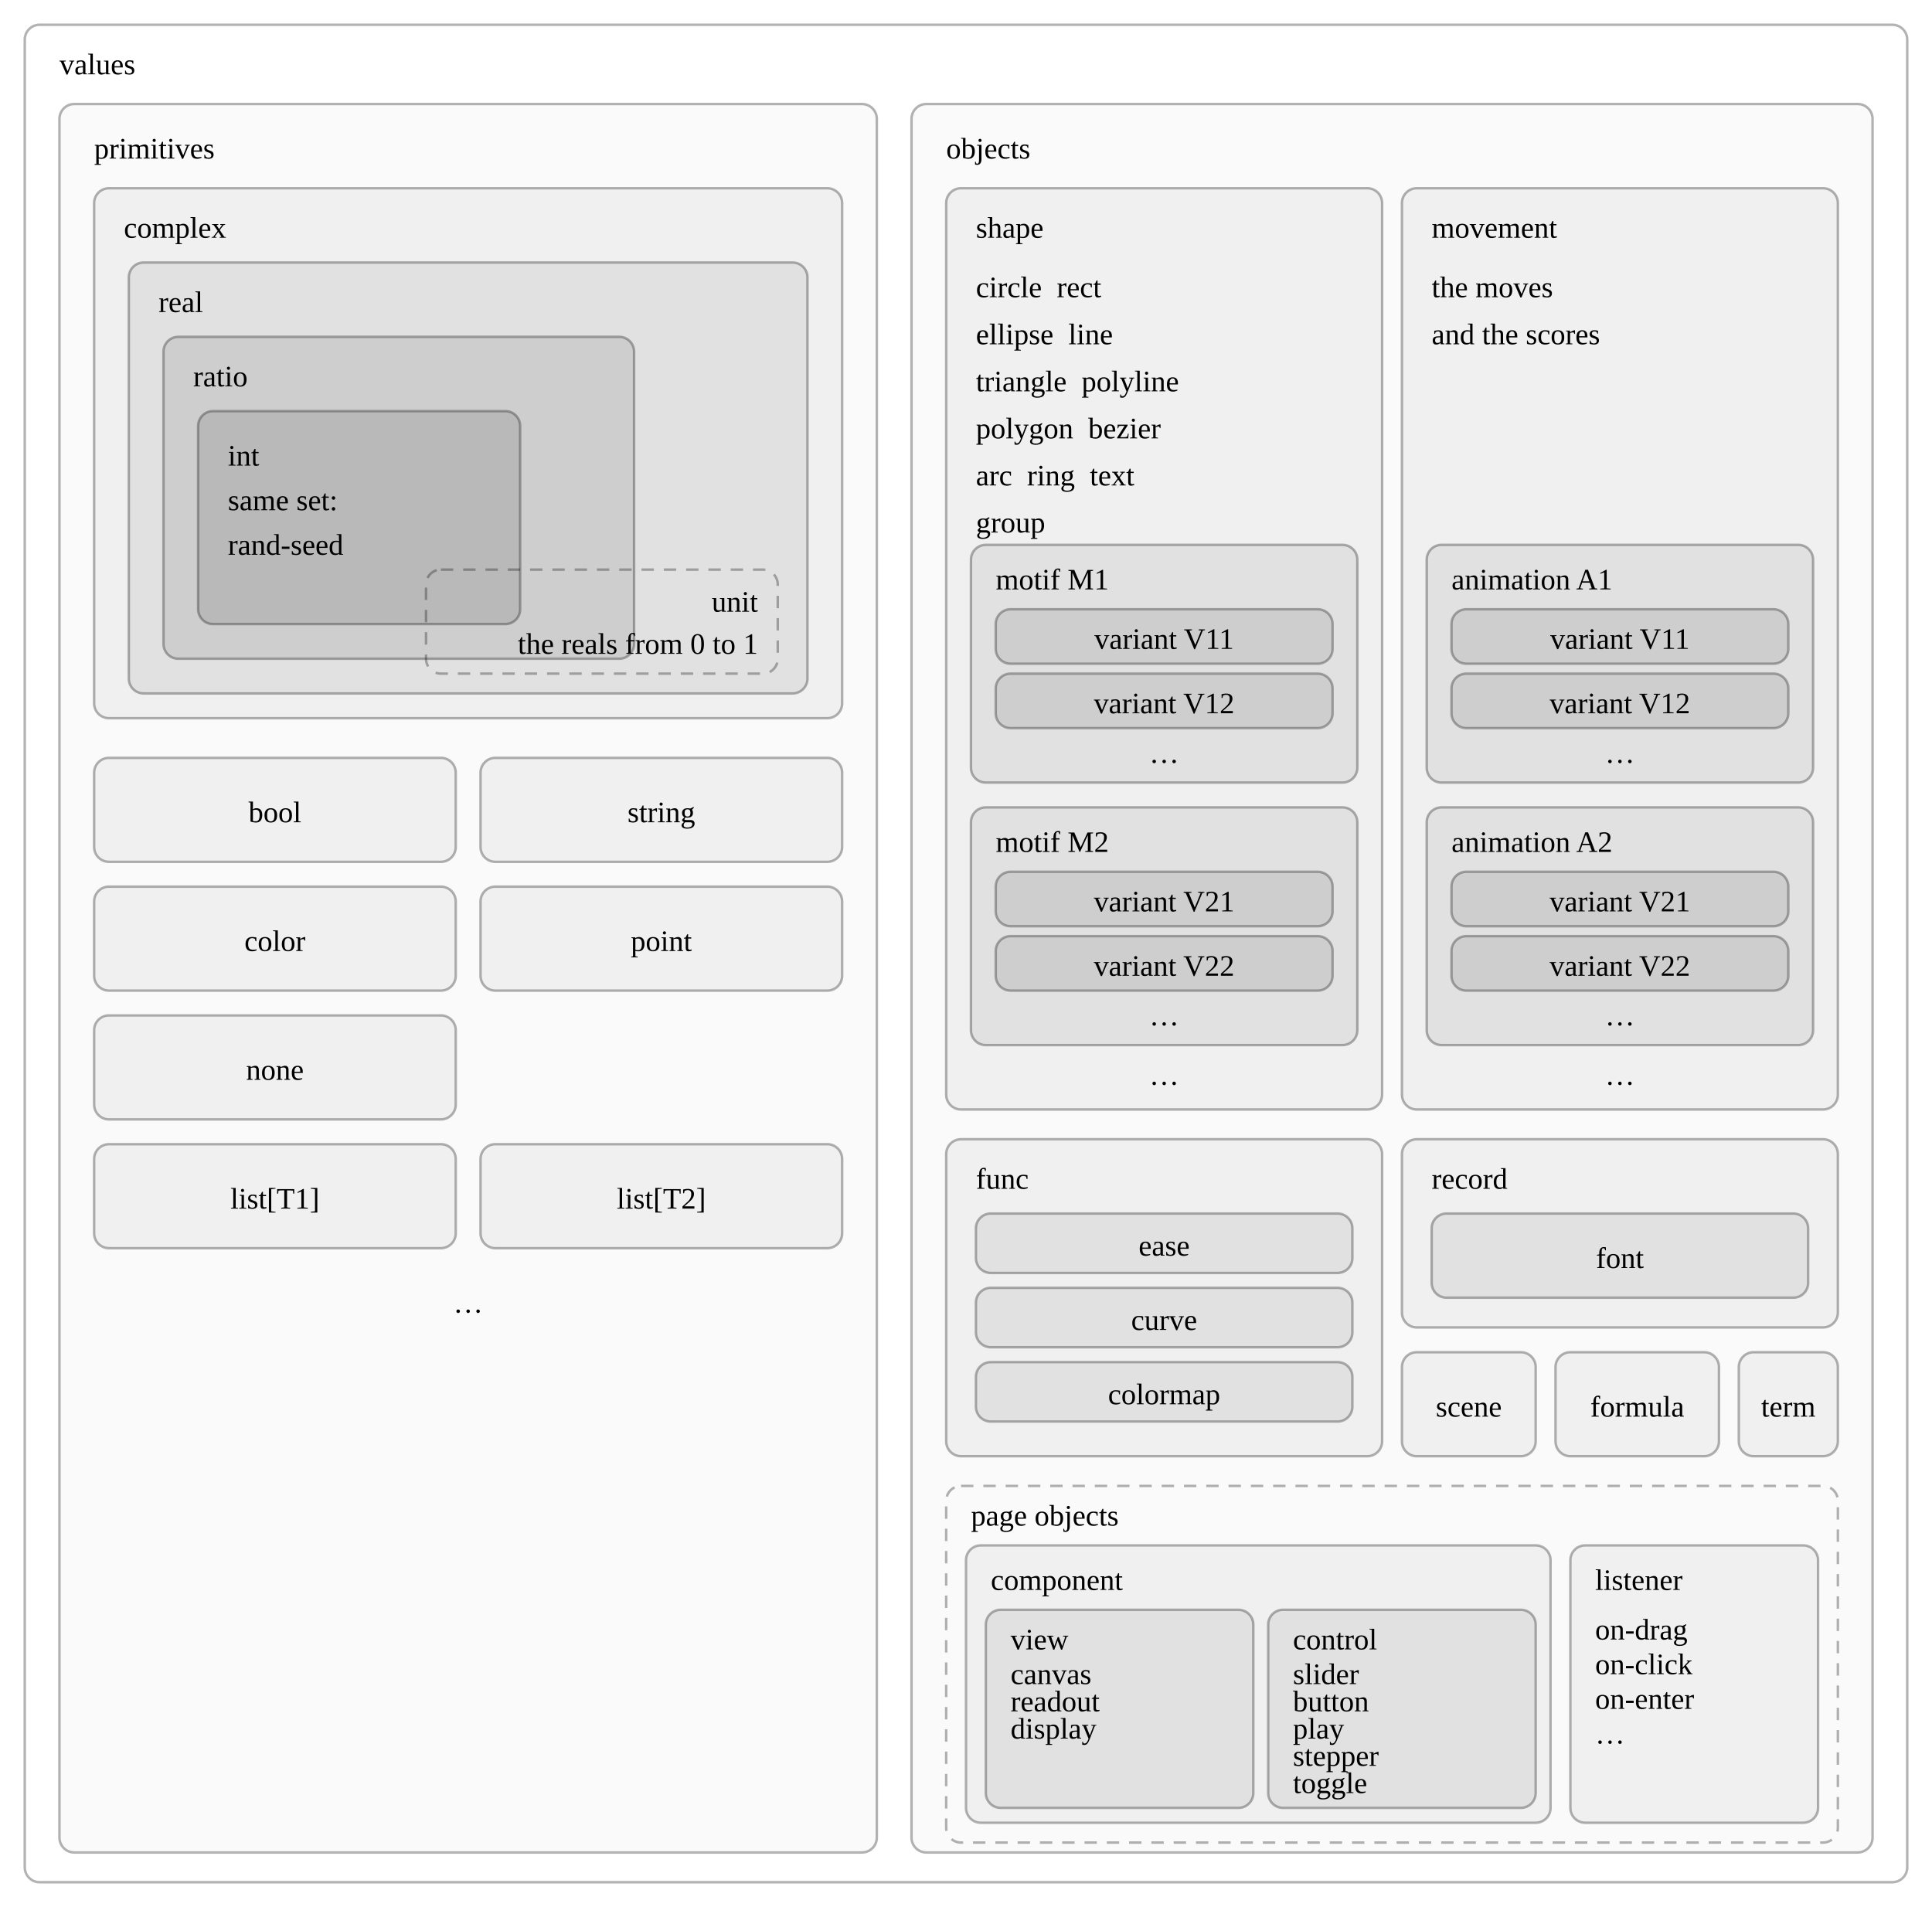
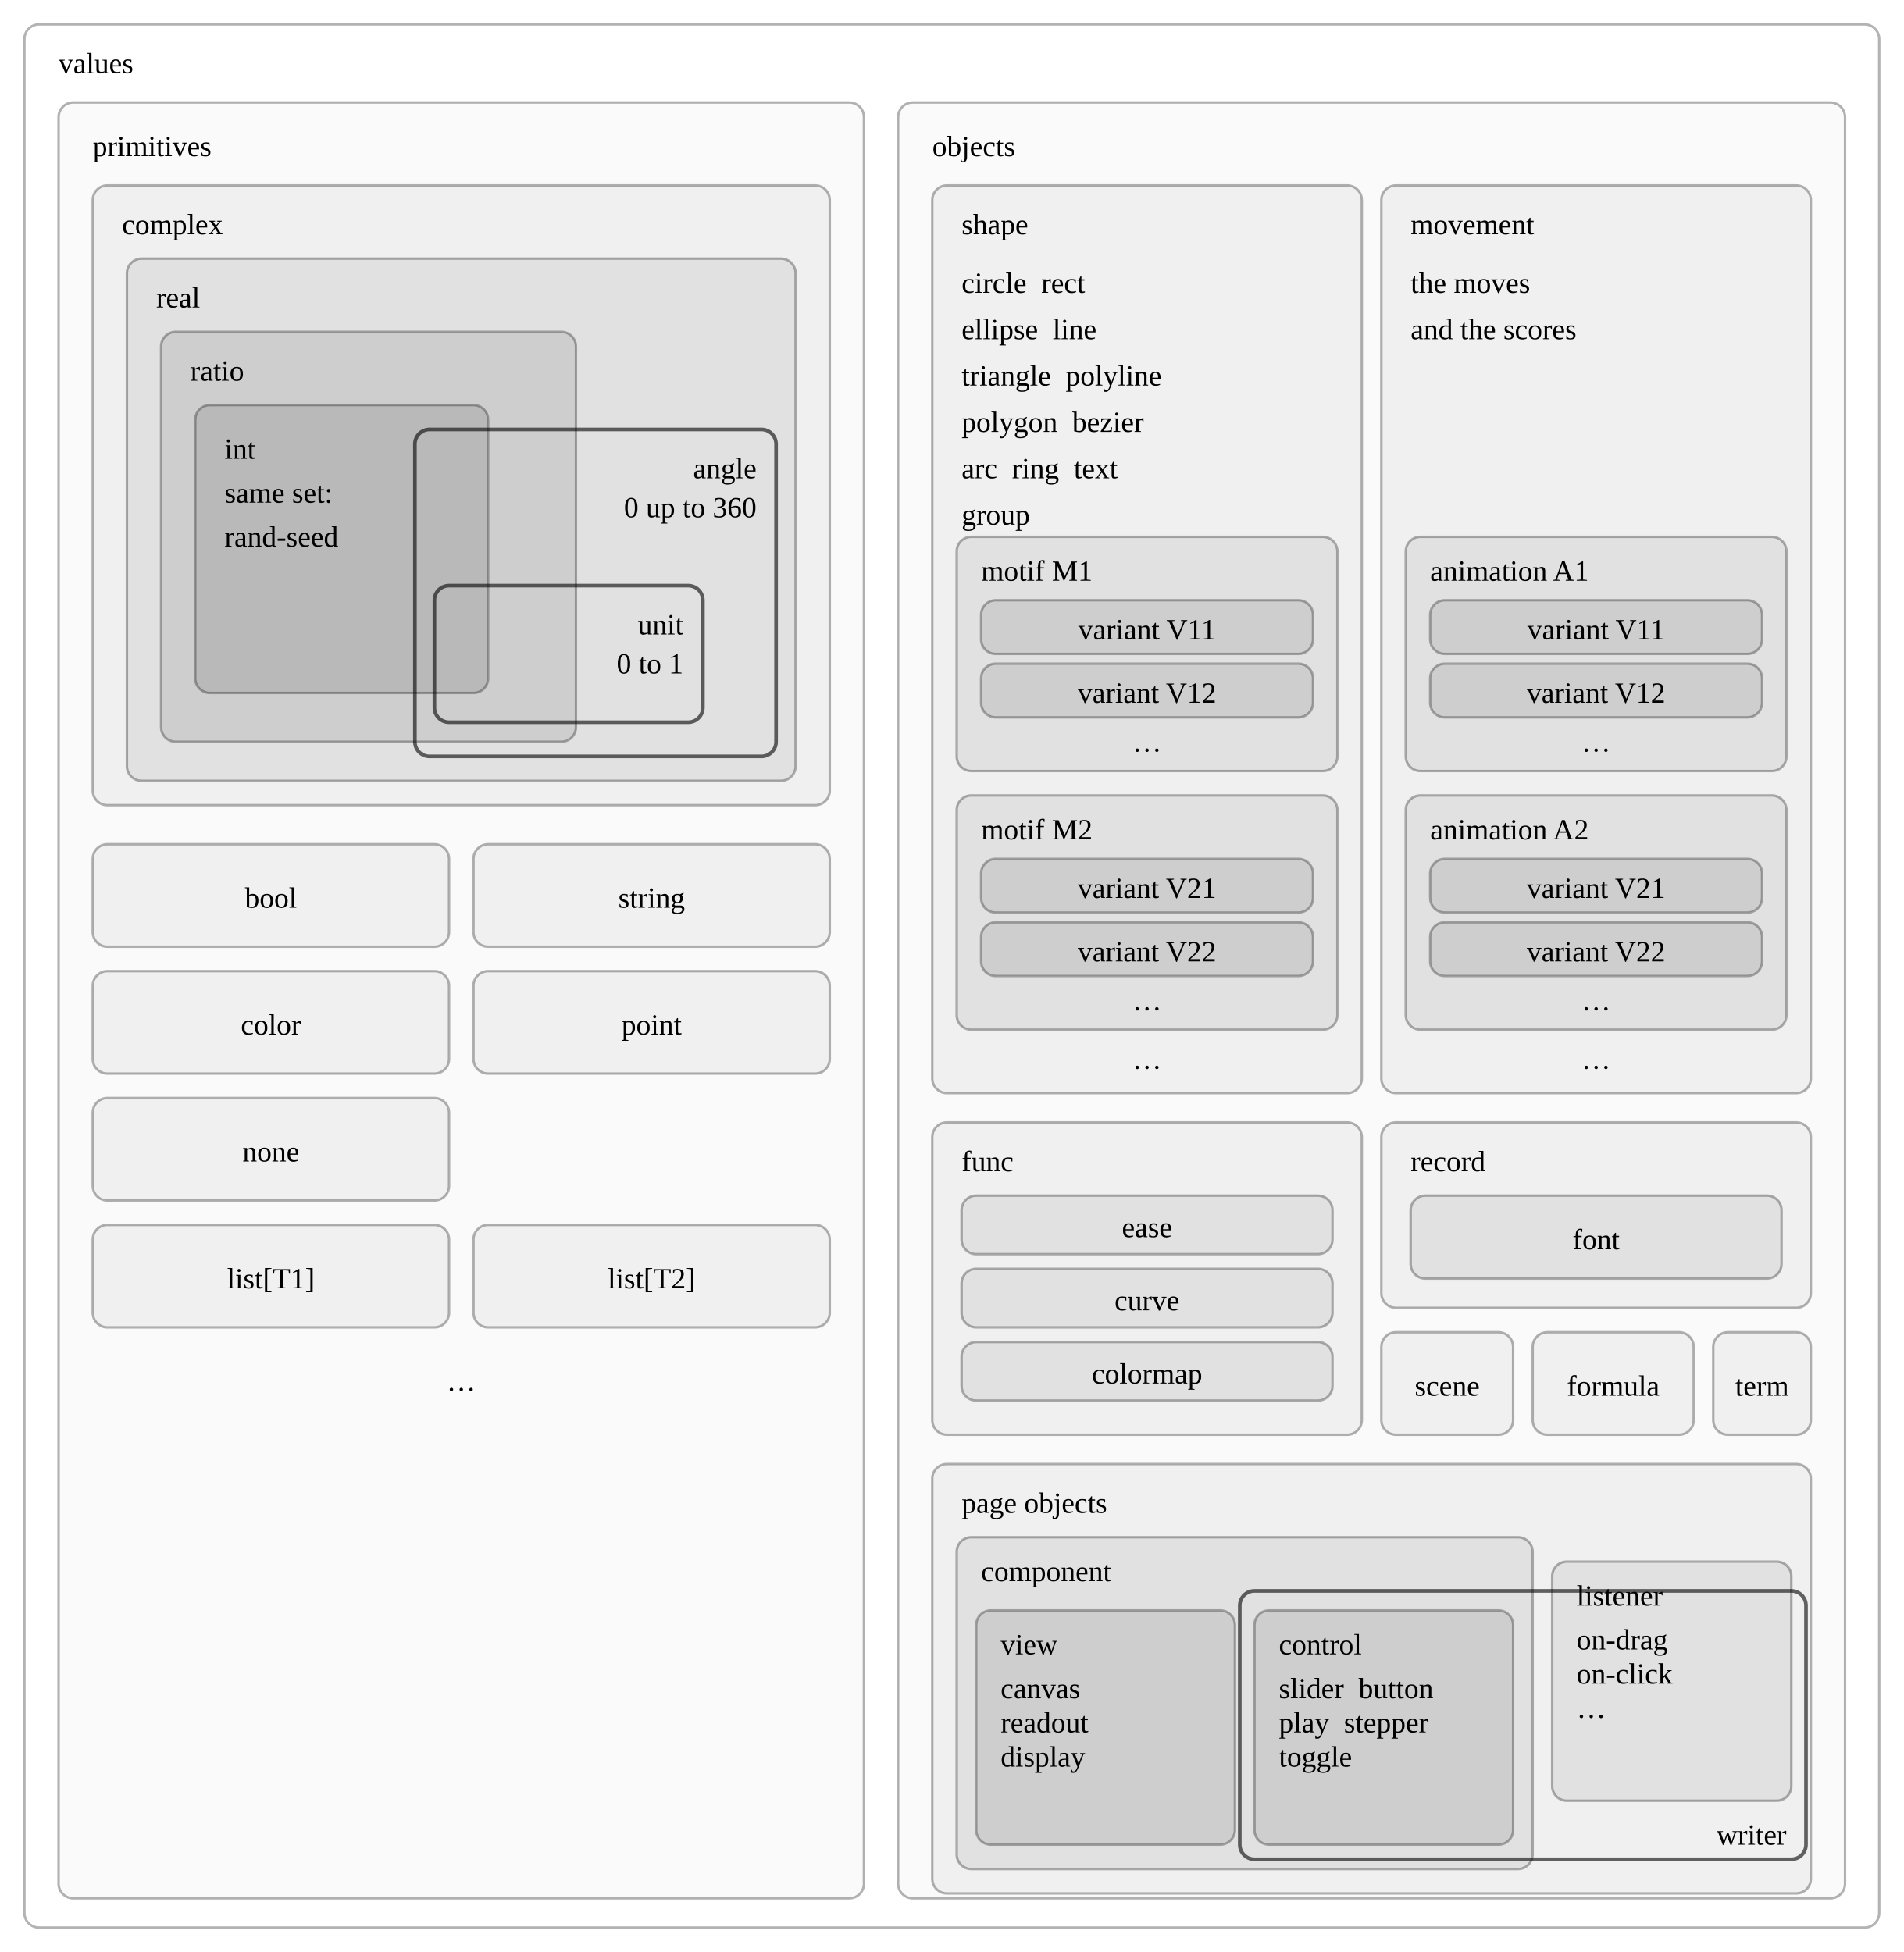
- <svg viewBox="0 0 780 770" role="img" aria-labelledby="mtp-bt-title">
-   <rect class="mtp-d-part" x="10" y="10" width="760" height="750" rx="6" style="fill: currentColor; fill-opacity: 0.000; stroke: currentColor; stroke-opacity: 0.3" />
+ <svg viewBox="0 0 780 800" role="img" aria-labelledby="mtp-bt-title">
+   <rect class="mtp-d-part" x="10" y="10" width="760" height="780" rx="6" style="fill: currentColor; fill-opacity: 0.000; stroke: currentColor; stroke-opacity: 0.3" />
  <text class="mtp-d-label" x="24" y="30" text-anchor="start">values</text>
-   <rect class="mtp-d-part" x="24" y="42" width="330" height="706" rx="6" style="fill: currentColor; fill-opacity: 0.021; stroke: currentColor; stroke-opacity: 0.3" />
+   <rect class="mtp-d-part" x="24" y="42" width="330" height="736" rx="6" style="fill: currentColor; fill-opacity: 0.021; stroke: currentColor; stroke-opacity: 0.3" />
  <text class="mtp-d-name" x="38" y="64" text-anchor="start">primitives</text>
-   <rect class="mtp-d-part" x="38" y="76" width="302" height="214" rx="6" style="fill: currentColor; fill-opacity: 0.042; stroke: currentColor; stroke-opacity: 0.3" />
+   <rect class="mtp-d-part" x="38" y="76" width="302" height="254" rx="6" style="fill: currentColor; fill-opacity: 0.042; stroke: currentColor; stroke-opacity: 0.3" />
  <text class="mtp-d-code" x="50" y="96" text-anchor="start">complex</text>
-   <rect class="mtp-d-part" x="52" y="106" width="274" height="174" rx="6" style="fill: currentColor; fill-opacity: 0.063; stroke: currentColor; stroke-opacity: 0.3" />
+   <rect class="mtp-d-part" x="52" y="106" width="274" height="214" rx="6" style="fill: currentColor; fill-opacity: 0.063; stroke: currentColor; stroke-opacity: 0.3" />
  <text class="mtp-d-code" x="64" y="126" text-anchor="start">real</text>
-   <rect class="mtp-d-part" x="66" y="136" width="190" height="130" rx="6" style="fill: currentColor; fill-opacity: 0.084; stroke: currentColor; stroke-opacity: 0.3" />
+   <rect class="mtp-d-part" x="66" y="136" width="170" height="168" rx="6" style="fill: currentColor; fill-opacity: 0.084; stroke: currentColor; stroke-opacity: 0.3" />
  <text class="mtp-d-code" x="78" y="156" text-anchor="start">ratio</text>
-   <rect class="mtp-d-part" x="80" y="166" width="130" height="86" rx="6" style="fill: currentColor; fill-opacity: 0.105; stroke: currentColor; stroke-opacity: 0.3" />
+   <rect class="mtp-d-part" x="80" y="166" width="120" height="118" rx="6" style="fill: currentColor; fill-opacity: 0.105; stroke: currentColor; stroke-opacity: 0.3" />
  <text class="mtp-d-code" x="92" y="188" text-anchor="start">int</text>
  <text class="mtp-d-sub" x="92" y="206" text-anchor="start">same set:</text>
  <text class="mtp-d-code" x="92" y="224" text-anchor="start">rand-seed</text>
-   <rect class="mtp-d-part" x="172" y="230" width="142" height="42" rx="6" style="fill: currentColor; fill-opacity: 0.000; stroke: currentColor; stroke-opacity: 0.3" stroke-dasharray="5 4" />
-   <text class="mtp-d-code" x="306" y="247" text-anchor="end">unit</text>
-   <text class="mtp-d-sub" x="306" y="264" text-anchor="end">the reals from 0 to 1</text>
-   <rect class="mtp-d-part" x="38" y="306" width="146" height="42" rx="6" style="fill: currentColor; fill-opacity: 0.042; stroke: currentColor; stroke-opacity: 0.3" />
-   <text class="mtp-d-code" x="111" y="332" text-anchor="middle">bool</text>
-   <rect class="mtp-d-part" x="194" y="306" width="146" height="42" rx="6" style="fill: currentColor; fill-opacity: 0.042; stroke: currentColor; stroke-opacity: 0.3" />
-   <text class="mtp-d-code" x="267" y="332" text-anchor="middle">string</text>
-   <rect class="mtp-d-part" x="38" y="358" width="146" height="42" rx="6" style="fill: currentColor; fill-opacity: 0.042; stroke: currentColor; stroke-opacity: 0.3" />
-   <text class="mtp-d-code" x="111" y="384" text-anchor="middle">color</text>
-   <rect class="mtp-d-part" x="194" y="358" width="146" height="42" rx="6" style="fill: currentColor; fill-opacity: 0.042; stroke: currentColor; stroke-opacity: 0.3" />
-   <text class="mtp-d-code" x="267" y="384" text-anchor="middle">point</text>
-   <rect class="mtp-d-part" x="38" y="410" width="146" height="42" rx="6" style="fill: currentColor; fill-opacity: 0.042; stroke: currentColor; stroke-opacity: 0.3" />
-   <text class="mtp-d-code" x="111" y="436" text-anchor="middle">none</text>
-   <rect class="mtp-d-part" x="38" y="462" width="146" height="42" rx="6" style="fill: currentColor; fill-opacity: 0.042; stroke: currentColor; stroke-opacity: 0.3" />
-   <text class="mtp-d-code" x="111" y="488" text-anchor="middle">list[T1]</text>
-   <rect class="mtp-d-part" x="194" y="462" width="146" height="42" rx="6" style="fill: currentColor; fill-opacity: 0.042; stroke: currentColor; stroke-opacity: 0.3" />
-   <text class="mtp-d-code" x="267" y="488" text-anchor="middle">list[T2]</text>
-   <text class="mtp-d-sub" x="189" y="530" text-anchor="middle">…</text>
-   <rect class="mtp-d-part" x="368" y="42" width="388" height="706" rx="6" style="fill: currentColor; fill-opacity: 0.021; stroke: currentColor; stroke-opacity: 0.3" />
+   <rect class="mtp-d-part" x="170" y="176" width="148" height="134" rx="6" style="fill: none; stroke: currentColor; stroke-opacity: 0.6; stroke-width: 1.5" />
+   <text class="mtp-d-code" x="310" y="196" text-anchor="end">angle</text>
+   <text class="mtp-d-sub" x="310" y="212" text-anchor="end">0 up to 360</text>
+   <rect class="mtp-d-part" x="178" y="240" width="110" height="56" rx="6" style="fill: none; stroke: currentColor; stroke-opacity: 0.6; stroke-width: 1.5" />
+   <text class="mtp-d-code" x="280" y="260" text-anchor="end">unit</text>
+   <text class="mtp-d-sub" x="280" y="276" text-anchor="end">0 to 1</text>
+   <rect class="mtp-d-part" x="38" y="346" width="146" height="42" rx="6" style="fill: currentColor; fill-opacity: 0.042; stroke: currentColor; stroke-opacity: 0.3" />
+   <text class="mtp-d-code" x="111" y="372" text-anchor="middle">bool</text>
+   <rect class="mtp-d-part" x="194" y="346" width="146" height="42" rx="6" style="fill: currentColor; fill-opacity: 0.042; stroke: currentColor; stroke-opacity: 0.3" />
+   <text class="mtp-d-code" x="267" y="372" text-anchor="middle">string</text>
+   <rect class="mtp-d-part" x="38" y="398" width="146" height="42" rx="6" style="fill: currentColor; fill-opacity: 0.042; stroke: currentColor; stroke-opacity: 0.3" />
+   <text class="mtp-d-code" x="111" y="424" text-anchor="middle">color</text>
+   <rect class="mtp-d-part" x="194" y="398" width="146" height="42" rx="6" style="fill: currentColor; fill-opacity: 0.042; stroke: currentColor; stroke-opacity: 0.3" />
+   <text class="mtp-d-code" x="267" y="424" text-anchor="middle">point</text>
+   <rect class="mtp-d-part" x="38" y="450" width="146" height="42" rx="6" style="fill: currentColor; fill-opacity: 0.042; stroke: currentColor; stroke-opacity: 0.3" />
+   <text class="mtp-d-code" x="111" y="476" text-anchor="middle">none</text>
+   <rect class="mtp-d-part" x="38" y="502" width="146" height="42" rx="6" style="fill: currentColor; fill-opacity: 0.042; stroke: currentColor; stroke-opacity: 0.3" />
+   <text class="mtp-d-code" x="111" y="528" text-anchor="middle">list[T1]</text>
+   <rect class="mtp-d-part" x="194" y="502" width="146" height="42" rx="6" style="fill: currentColor; fill-opacity: 0.042; stroke: currentColor; stroke-opacity: 0.3" />
+   <text class="mtp-d-code" x="267" y="528" text-anchor="middle">list[T2]</text>
+   <text class="mtp-d-sub" x="189" y="570" text-anchor="middle">…</text>
+   <rect class="mtp-d-part" x="368" y="42" width="388" height="736" rx="6" style="fill: currentColor; fill-opacity: 0.021; stroke: currentColor; stroke-opacity: 0.3" />
  <text class="mtp-d-name" x="382" y="64" text-anchor="start">objects</text>
  <rect class="mtp-d-part" x="382" y="76" width="176" height="372" rx="6" style="fill: currentColor; fill-opacity: 0.042; stroke: currentColor; stroke-opacity: 0.3" />
  <text class="mtp-d-code" x="394" y="96" text-anchor="start">shape</text>
  <text class="mtp-d-code" x="394" y="120" text-anchor="start">circle  rect</text>
  <text class="mtp-d-code" x="394" y="139" text-anchor="start">ellipse  line</text>
  <text class="mtp-d-code" x="394" y="158" text-anchor="start">triangle  polyline</text>
  <text class="mtp-d-code" x="394" y="177" text-anchor="start">polygon  bezier</text>
  <text class="mtp-d-code" x="394" y="196" text-anchor="start">arc  ring  text</text>
  <text class="mtp-d-code" x="394" y="215" text-anchor="start">group</text>
  <rect class="mtp-d-part" x="392" y="220" width="156" height="96" rx="6" style="fill: currentColor; fill-opacity: 0.063; stroke: currentColor; stroke-opacity: 0.3" />
  <text class="mtp-d-code" x="402" y="238" text-anchor="start">motif M1</text>
  <rect class="mtp-d-part" x="402" y="246" width="136" height="22" rx="6" style="fill: currentColor; fill-opacity: 0.084; stroke: currentColor; stroke-opacity: 0.3" />
  <text class="mtp-d-code" x="470" y="262" text-anchor="middle">variant V11</text>
  <rect class="mtp-d-part" x="402" y="272" width="136" height="22" rx="6" style="fill: currentColor; fill-opacity: 0.084; stroke: currentColor; stroke-opacity: 0.3" />
  <text class="mtp-d-code" x="470" y="288" text-anchor="middle">variant V12</text>
  <text class="mtp-d-sub" x="470" y="308" text-anchor="middle">…</text>
  <rect class="mtp-d-part" x="392" y="326" width="156" height="96" rx="6" style="fill: currentColor; fill-opacity: 0.063; stroke: currentColor; stroke-opacity: 0.3" />
  <text class="mtp-d-code" x="402" y="344" text-anchor="start">motif M2</text>
  <rect class="mtp-d-part" x="402" y="352" width="136" height="22" rx="6" style="fill: currentColor; fill-opacity: 0.084; stroke: currentColor; stroke-opacity: 0.3" />
  <text class="mtp-d-code" x="470" y="368" text-anchor="middle">variant V21</text>
  <rect class="mtp-d-part" x="402" y="378" width="136" height="22" rx="6" style="fill: currentColor; fill-opacity: 0.084; stroke: currentColor; stroke-opacity: 0.3" />
  <text class="mtp-d-code" x="470" y="394" text-anchor="middle">variant V22</text>
  <text class="mtp-d-sub" x="470" y="414" text-anchor="middle">…</text>
  <text class="mtp-d-sub" x="470" y="438" text-anchor="middle">…</text>
  <rect class="mtp-d-part" x="566" y="76" width="176" height="372" rx="6" style="fill: currentColor; fill-opacity: 0.042; stroke: currentColor; stroke-opacity: 0.3" />
  <text class="mtp-d-code" x="578" y="96" text-anchor="start">movement</text>
  <text class="mtp-d-sub" x="578" y="120" text-anchor="start">the moves</text>
  <text class="mtp-d-sub" x="578" y="139" text-anchor="start">and the scores</text>
  <rect class="mtp-d-part" x="576" y="220" width="156" height="96" rx="6" style="fill: currentColor; fill-opacity: 0.063; stroke: currentColor; stroke-opacity: 0.3" />
  <text class="mtp-d-code" x="586" y="238" text-anchor="start">animation A1</text>
  <rect class="mtp-d-part" x="586" y="246" width="136" height="22" rx="6" style="fill: currentColor; fill-opacity: 0.084; stroke: currentColor; stroke-opacity: 0.3" />
  <text class="mtp-d-code" x="654" y="262" text-anchor="middle">variant V11</text>
  <rect class="mtp-d-part" x="586" y="272" width="136" height="22" rx="6" style="fill: currentColor; fill-opacity: 0.084; stroke: currentColor; stroke-opacity: 0.3" />
  <text class="mtp-d-code" x="654" y="288" text-anchor="middle">variant V12</text>
  <text class="mtp-d-sub" x="654" y="308" text-anchor="middle">…</text>
  <rect class="mtp-d-part" x="576" y="326" width="156" height="96" rx="6" style="fill: currentColor; fill-opacity: 0.063; stroke: currentColor; stroke-opacity: 0.3" />
  <text class="mtp-d-code" x="586" y="344" text-anchor="start">animation A2</text>
  <rect class="mtp-d-part" x="586" y="352" width="136" height="22" rx="6" style="fill: currentColor; fill-opacity: 0.084; stroke: currentColor; stroke-opacity: 0.3" />
  <text class="mtp-d-code" x="654" y="368" text-anchor="middle">variant V21</text>
  <rect class="mtp-d-part" x="586" y="378" width="136" height="22" rx="6" style="fill: currentColor; fill-opacity: 0.084; stroke: currentColor; stroke-opacity: 0.3" />
  <text class="mtp-d-code" x="654" y="394" text-anchor="middle">variant V22</text>
  <text class="mtp-d-sub" x="654" y="414" text-anchor="middle">…</text>
  <text class="mtp-d-sub" x="654" y="438" text-anchor="middle">…</text>
  <rect class="mtp-d-part" x="382" y="460" width="176" height="128" rx="6" style="fill: currentColor; fill-opacity: 0.042; stroke: currentColor; stroke-opacity: 0.3" />
  <text class="mtp-d-code" x="394" y="480" text-anchor="start">func</text>
  <rect class="mtp-d-part" x="394" y="490" width="152" height="24" rx="6" style="fill: currentColor; fill-opacity: 0.063; stroke: currentColor; stroke-opacity: 0.3" />
  <text class="mtp-d-code" x="470" y="507" text-anchor="middle">ease</text>
  <rect class="mtp-d-part" x="394" y="520" width="152" height="24" rx="6" style="fill: currentColor; fill-opacity: 0.063; stroke: currentColor; stroke-opacity: 0.3" />
  <text class="mtp-d-code" x="470" y="537" text-anchor="middle">curve</text>
  <rect class="mtp-d-part" x="394" y="550" width="152" height="24" rx="6" style="fill: currentColor; fill-opacity: 0.063; stroke: currentColor; stroke-opacity: 0.3" />
  <text class="mtp-d-code" x="470" y="567" text-anchor="middle">colormap</text>
  <rect class="mtp-d-part" x="566" y="460" width="176" height="76" rx="6" style="fill: currentColor; fill-opacity: 0.042; stroke: currentColor; stroke-opacity: 0.3" />
  <text class="mtp-d-code" x="578" y="480" text-anchor="start">record</text>
  <rect class="mtp-d-part" x="578" y="490" width="152" height="34" rx="6" style="fill: currentColor; fill-opacity: 0.063; stroke: currentColor; stroke-opacity: 0.3" />
  <text class="mtp-d-code" x="654" y="512" text-anchor="middle">font</text>
  <rect class="mtp-d-part" x="566" y="546" width="54" height="42" rx="6" style="fill: currentColor; fill-opacity: 0.042; stroke: currentColor; stroke-opacity: 0.3" />
  <text class="mtp-d-code" x="593.0" y="572" text-anchor="middle">scene</text>
  <rect class="mtp-d-part" x="628" y="546" width="66" height="42" rx="6" style="fill: currentColor; fill-opacity: 0.042; stroke: currentColor; stroke-opacity: 0.3" />
  <text class="mtp-d-code" x="661.0" y="572" text-anchor="middle">formula</text>
  <rect class="mtp-d-part" x="702" y="546" width="40" height="42" rx="6" style="fill: currentColor; fill-opacity: 0.042; stroke: currentColor; stroke-opacity: 0.3" />
  <text class="mtp-d-code" x="722.0" y="572" text-anchor="middle">term</text>
-   <rect class="mtp-d-part" x="382" y="600" width="360" height="144" rx="6" style="fill: currentColor; fill-opacity: 0.000; stroke: currentColor; stroke-opacity: 0.3" stroke-dasharray="5 4" />
-   <text class="mtp-d-sub" x="392" y="616" text-anchor="start">page objects</text>
-   <rect class="mtp-d-part" x="390" y="624" width="236" height="112" rx="6" style="fill: currentColor; fill-opacity: 0.042; stroke: currentColor; stroke-opacity: 0.3" />
-   <text class="mtp-d-code" x="400" y="642" text-anchor="start">component</text>
-   <rect class="mtp-d-part" x="398" y="650" width="108" height="80" rx="6" style="fill: currentColor; fill-opacity: 0.063; stroke: currentColor; stroke-opacity: 0.3" />
-   <text class="mtp-d-code" x="408" y="666" text-anchor="start">view</text>
-   <text class="mtp-d-sub" x="408" y="680" text-anchor="start">canvas</text>
-   <text class="mtp-d-sub" x="408" y="691" text-anchor="start">readout</text>
-   <text class="mtp-d-sub" x="408" y="702" text-anchor="start">display</text>
-   <rect class="mtp-d-part" x="512" y="650" width="108" height="80" rx="6" style="fill: currentColor; fill-opacity: 0.063; stroke: currentColor; stroke-opacity: 0.3" />
-   <text class="mtp-d-code" x="522" y="666" text-anchor="start">control</text>
-   <text class="mtp-d-sub" x="522" y="680" text-anchor="start">slider</text>
-   <text class="mtp-d-sub" x="522" y="691" text-anchor="start">button</text>
-   <text class="mtp-d-sub" x="522" y="702" text-anchor="start">play</text>
-   <text class="mtp-d-sub" x="522" y="713" text-anchor="start">stepper</text>
-   <text class="mtp-d-sub" x="522" y="724" text-anchor="start">toggle</text>
-   <rect class="mtp-d-part" x="634" y="624" width="100" height="112" rx="6" style="fill: currentColor; fill-opacity: 0.042; stroke: currentColor; stroke-opacity: 0.3" />
-   <text class="mtp-d-code" x="644" y="642" text-anchor="start">listener</text>
-   <text class="mtp-d-sub" x="644" y="662" text-anchor="start">on-drag</text>
-   <text class="mtp-d-sub" x="644" y="676" text-anchor="start">on-click</text>
-   <text class="mtp-d-sub" x="644" y="690" text-anchor="start">on-enter</text>
-   <text class="mtp-d-sub" x="644" y="704" text-anchor="start">…</text>
+   <rect class="mtp-d-part" x="382" y="600" width="360" height="176" rx="6" style="fill: currentColor; fill-opacity: 0.042; stroke: currentColor; stroke-opacity: 0.3" />
+   <text class="mtp-d-code" x="394" y="620" text-anchor="start">page objects</text>
+   <rect class="mtp-d-part" x="392" y="630" width="236" height="136" rx="6" style="fill: currentColor; fill-opacity: 0.063; stroke: currentColor; stroke-opacity: 0.3" />
+   <text class="mtp-d-code" x="402" y="648" text-anchor="start">component</text>
+   <rect class="mtp-d-part" x="400" y="660" width="106" height="96" rx="6" style="fill: currentColor; fill-opacity: 0.084; stroke: currentColor; stroke-opacity: 0.3" />
+   <text class="mtp-d-code" x="410" y="678" text-anchor="start">view</text>
+   <text class="mtp-d-sub" x="410" y="696" text-anchor="start">canvas</text>
+   <text class="mtp-d-sub" x="410" y="710" text-anchor="start">readout</text>
+   <text class="mtp-d-sub" x="410" y="724" text-anchor="start">display</text>
+   <rect class="mtp-d-part" x="514" y="660" width="106" height="96" rx="6" style="fill: currentColor; fill-opacity: 0.084; stroke: currentColor; stroke-opacity: 0.3" />
+   <text class="mtp-d-code" x="524" y="678" text-anchor="start">control</text>
+   <text class="mtp-d-sub" x="524" y="696" text-anchor="start">slider  button</text>
+   <text class="mtp-d-sub" x="524" y="710" text-anchor="start">play  stepper</text>
+   <text class="mtp-d-sub" x="524" y="724" text-anchor="start">toggle</text>
+   <rect class="mtp-d-part" x="636" y="640" width="98" height="98" rx="6" style="fill: currentColor; fill-opacity: 0.063; stroke: currentColor; stroke-opacity: 0.3" />
+   <text class="mtp-d-code" x="646" y="658" text-anchor="start">listener</text>
+   <text class="mtp-d-sub" x="646" y="676" text-anchor="start">on-drag</text>
+   <text class="mtp-d-sub" x="646" y="690" text-anchor="start">on-click</text>
+   <text class="mtp-d-sub" x="646" y="704" text-anchor="start">…</text>
+   <rect class="mtp-d-part" x="508" y="652" width="232" height="110" rx="6" style="fill: none; stroke: currentColor; stroke-opacity: 0.6; stroke-width: 1.5" />
+   <text class="mtp-d-code" x="732" y="756" text-anchor="end">writer</text>
</svg>
